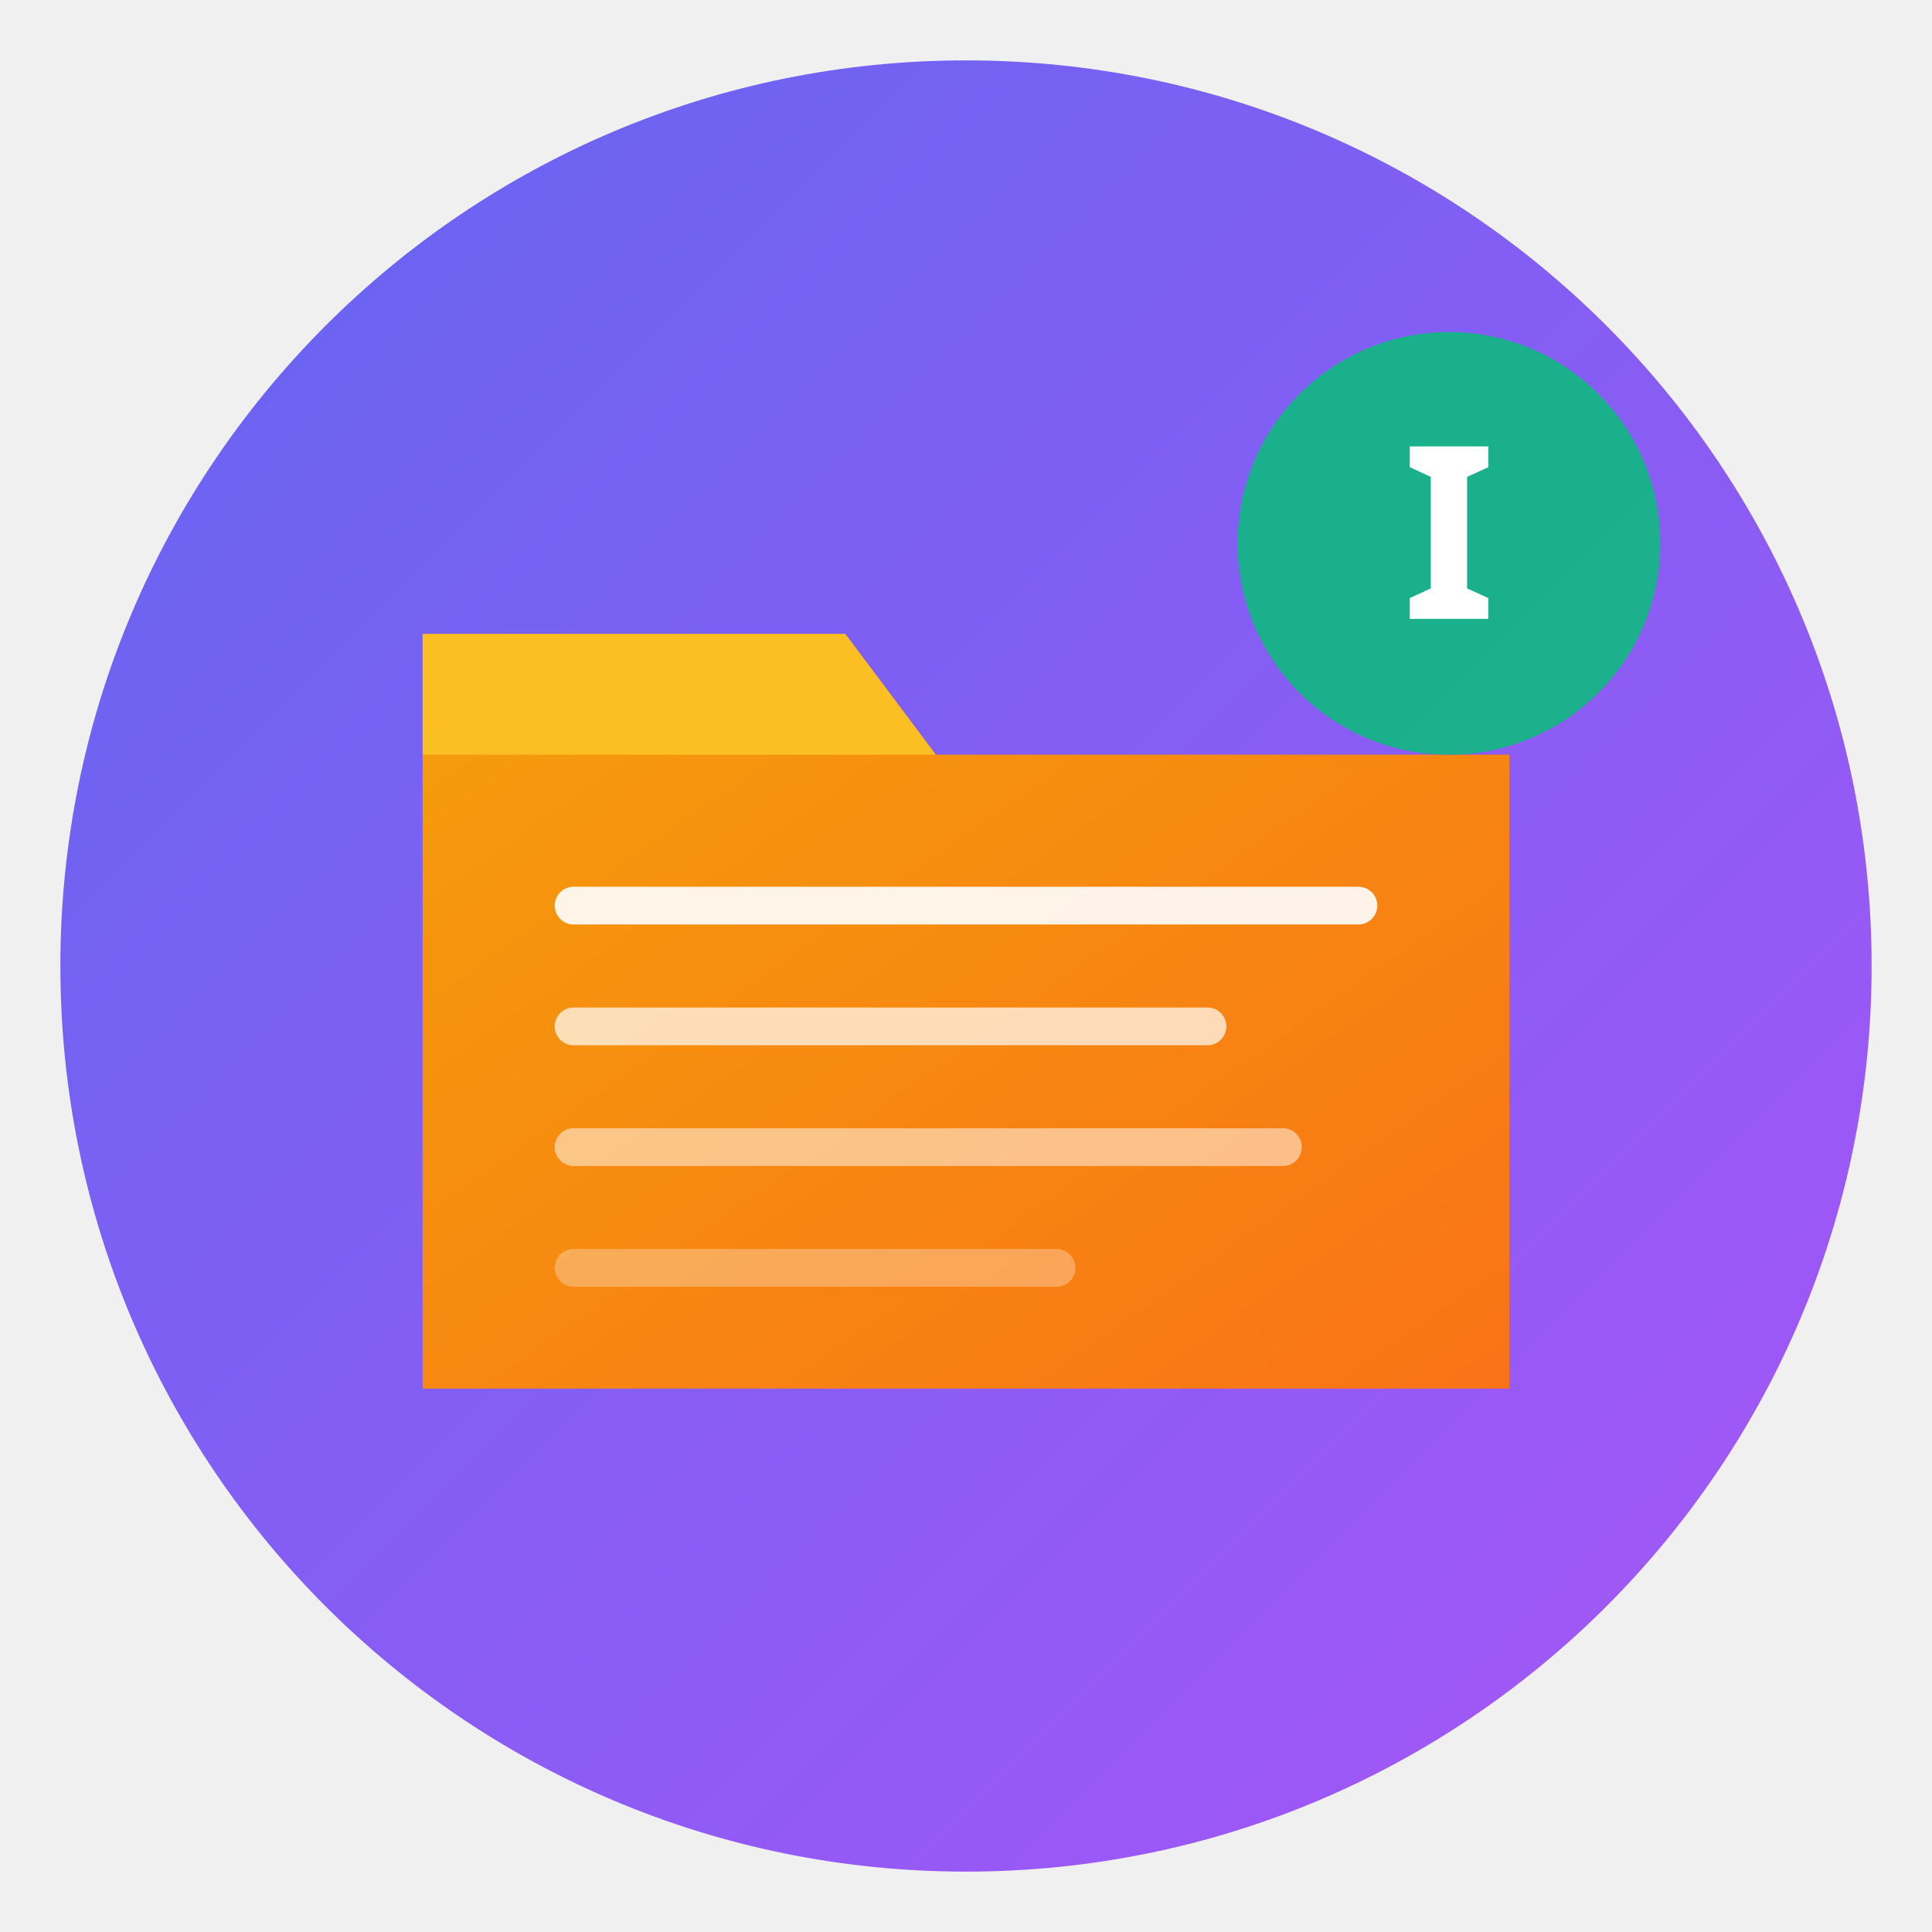
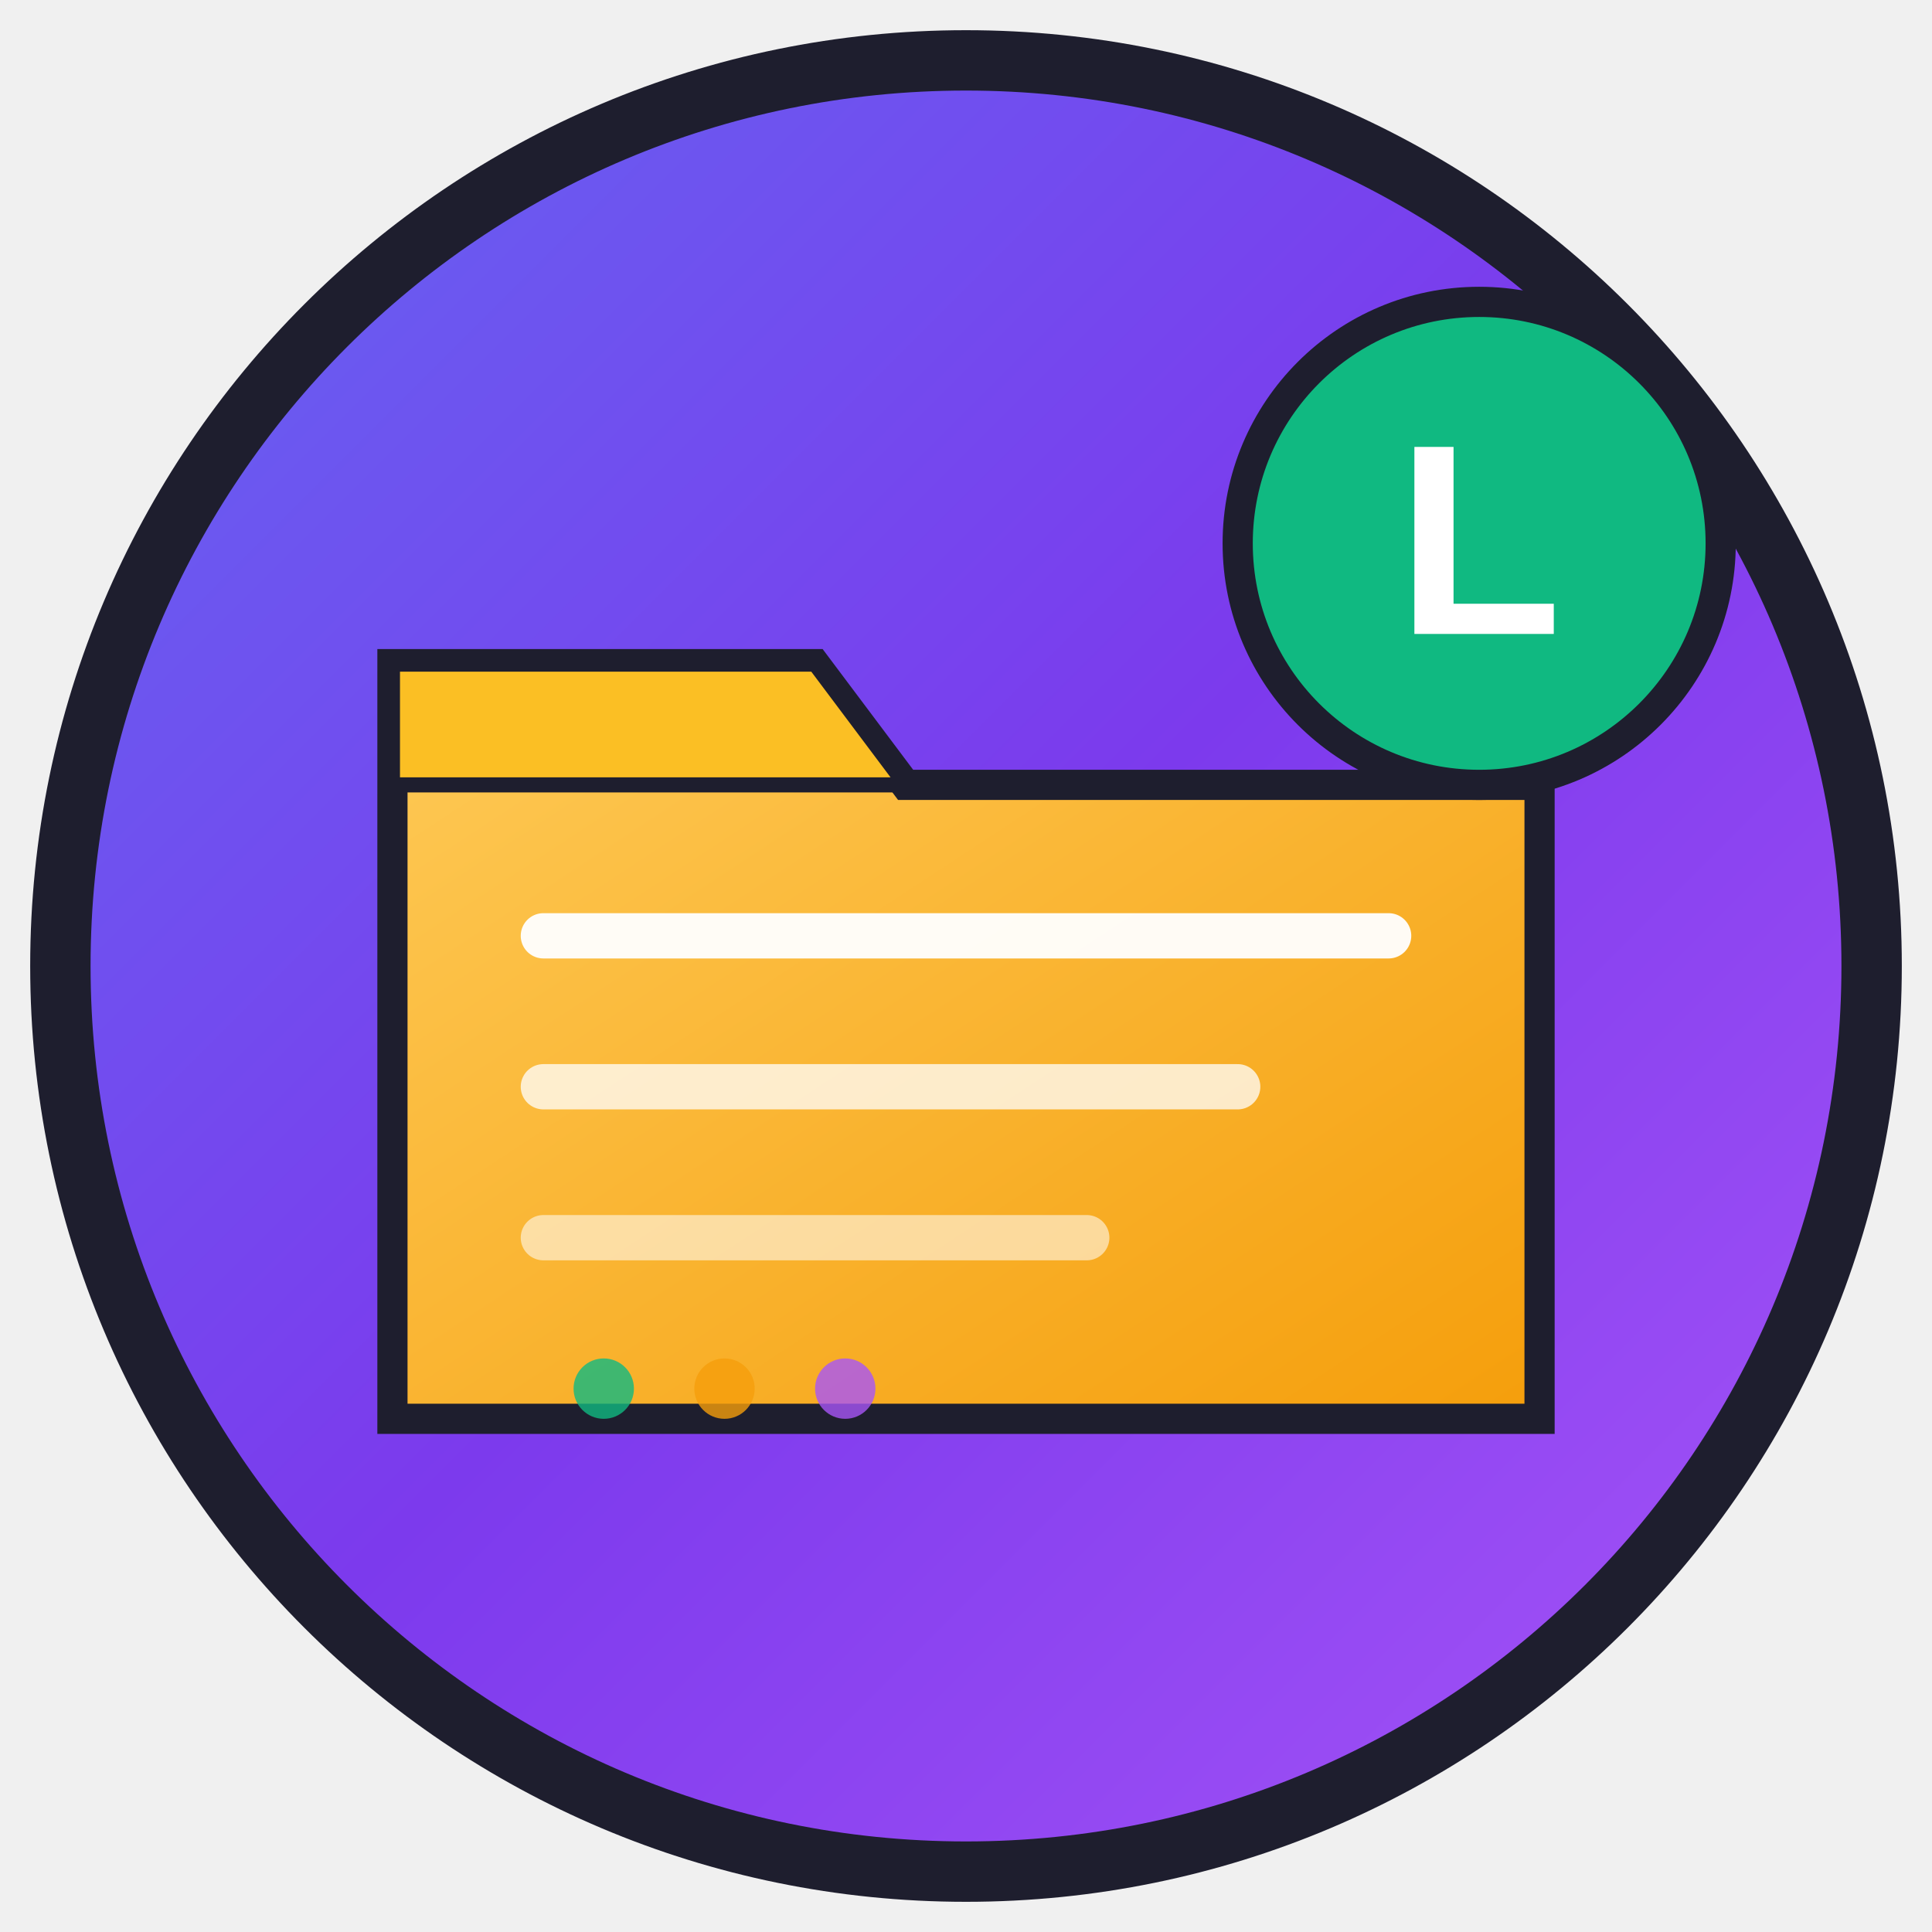
<svg xmlns="http://www.w3.org/2000/svg" viewBox="0 0 128 128" width="128" height="128">
  <defs>
-     <linearGradient id="bg" x1="0%" y1="0%" x2="100%" y2="100%">
-       <stop offset="0%" style="stop-color:#6366f1;stop-opacity:1" />
-       <stop offset="100%" style="stop-color:#a855f7;stop-opacity:1" />
+     <linearGradient id="bgGrad" x1="0%" y1="0%" x2="100%" y2="100%">
+       <stop offset="0%" style="stop-color:#6366f1" />
+       <stop offset="50%" style="stop-color:#7c3aed" />
+       <stop offset="100%" style="stop-color:#a855f7" />
    </linearGradient>
-     <linearGradient id="folder" x1="0%" y1="0%" x2="100%" y2="100%">
-       <stop offset="0%" style="stop-color:#f59e0b;stop-opacity:1" />
-       <stop offset="100%" style="stop-color:#f97316;stop-opacity:1" />
+     <linearGradient id="folderGrad" x1="0%" y1="0%" x2="100%" y2="100%">
+       <stop offset="0%" style="stop-color:#feca57" />
+       <stop offset="100%" style="stop-color:#f59e0b" />
    </linearGradient>
  </defs>
-   <circle cx="64" cy="64" r="60" fill="url(#bg)" />
-   <path d="M28 42 L28 92 L100 92 L100 50 L62 50 L56 42 Z" fill="url(#folder)" rx="4" />
-   <path d="M28 42 L56 42 L62 50 L28 50 Z" fill="#fbbf24" rx="2" />
-   <line x1="38" y1="60" x2="90" y2="60" stroke="white" stroke-width="2.5" stroke-linecap="round" opacity="0.9" />
-   <line x1="38" y1="68" x2="80" y2="68" stroke="white" stroke-width="2.5" stroke-linecap="round" opacity="0.7" />
-   <line x1="38" y1="76" x2="85" y2="76" stroke="white" stroke-width="2.5" stroke-linecap="round" opacity="0.5" />
-   <line x1="38" y1="84" x2="70" y2="84" stroke="white" stroke-width="2.5" stroke-linecap="round" opacity="0.3" />
-   <circle cx="96" cy="36" r="14" fill="#10b981" opacity="0.9" />
-   <text x="96" y="41" text-anchor="middle" font-size="16" font-weight="bold" fill="white" font-family="sans-serif">I</text>
+   <circle cx="64" cy="64" r="60" fill="url(#bgGrad)" stroke="#1e1e2e" stroke-width="4" />
+   <path d="M26 44 L26 94 L102 94 L102 52 L60 52 L54 44 Z" fill="url(#folderGrad)" stroke="#1e1e2e" stroke-width="2" />
+   <path d="M26 44 L54 44 L60 52 L26 52 Z" fill="#fbbf24" stroke="#1e1e2e" stroke-width="1" />
+   <line x1="36" y1="62" x2="92" y2="62" stroke="white" stroke-width="3" stroke-linecap="round" opacity="0.95" />
+   <line x1="36" y1="72" x2="82" y2="72" stroke="white" stroke-width="3" stroke-linecap="round" opacity="0.75" />
+   <line x1="36" y1="82" x2="72" y2="82" stroke="white" stroke-width="3" stroke-linecap="round" opacity="0.55" />
+   <circle cx="98" cy="36" r="16" fill="#10b981" stroke="#1e1e2e" stroke-width="2" />
+   <text x="98" y="42" text-anchor="middle" font-size="18" font-weight="bold" fill="white" font-family="Arial, sans-serif">L</text>
+   <circle cx="40" cy="92" r="2" fill="#10b981" opacity="0.8" />
+   <circle cx="48" cy="92" r="2" fill="#f59e0b" opacity="0.8" />
+   <circle cx="56" cy="92" r="2" fill="#a855f7" opacity="0.8" />
</svg>
